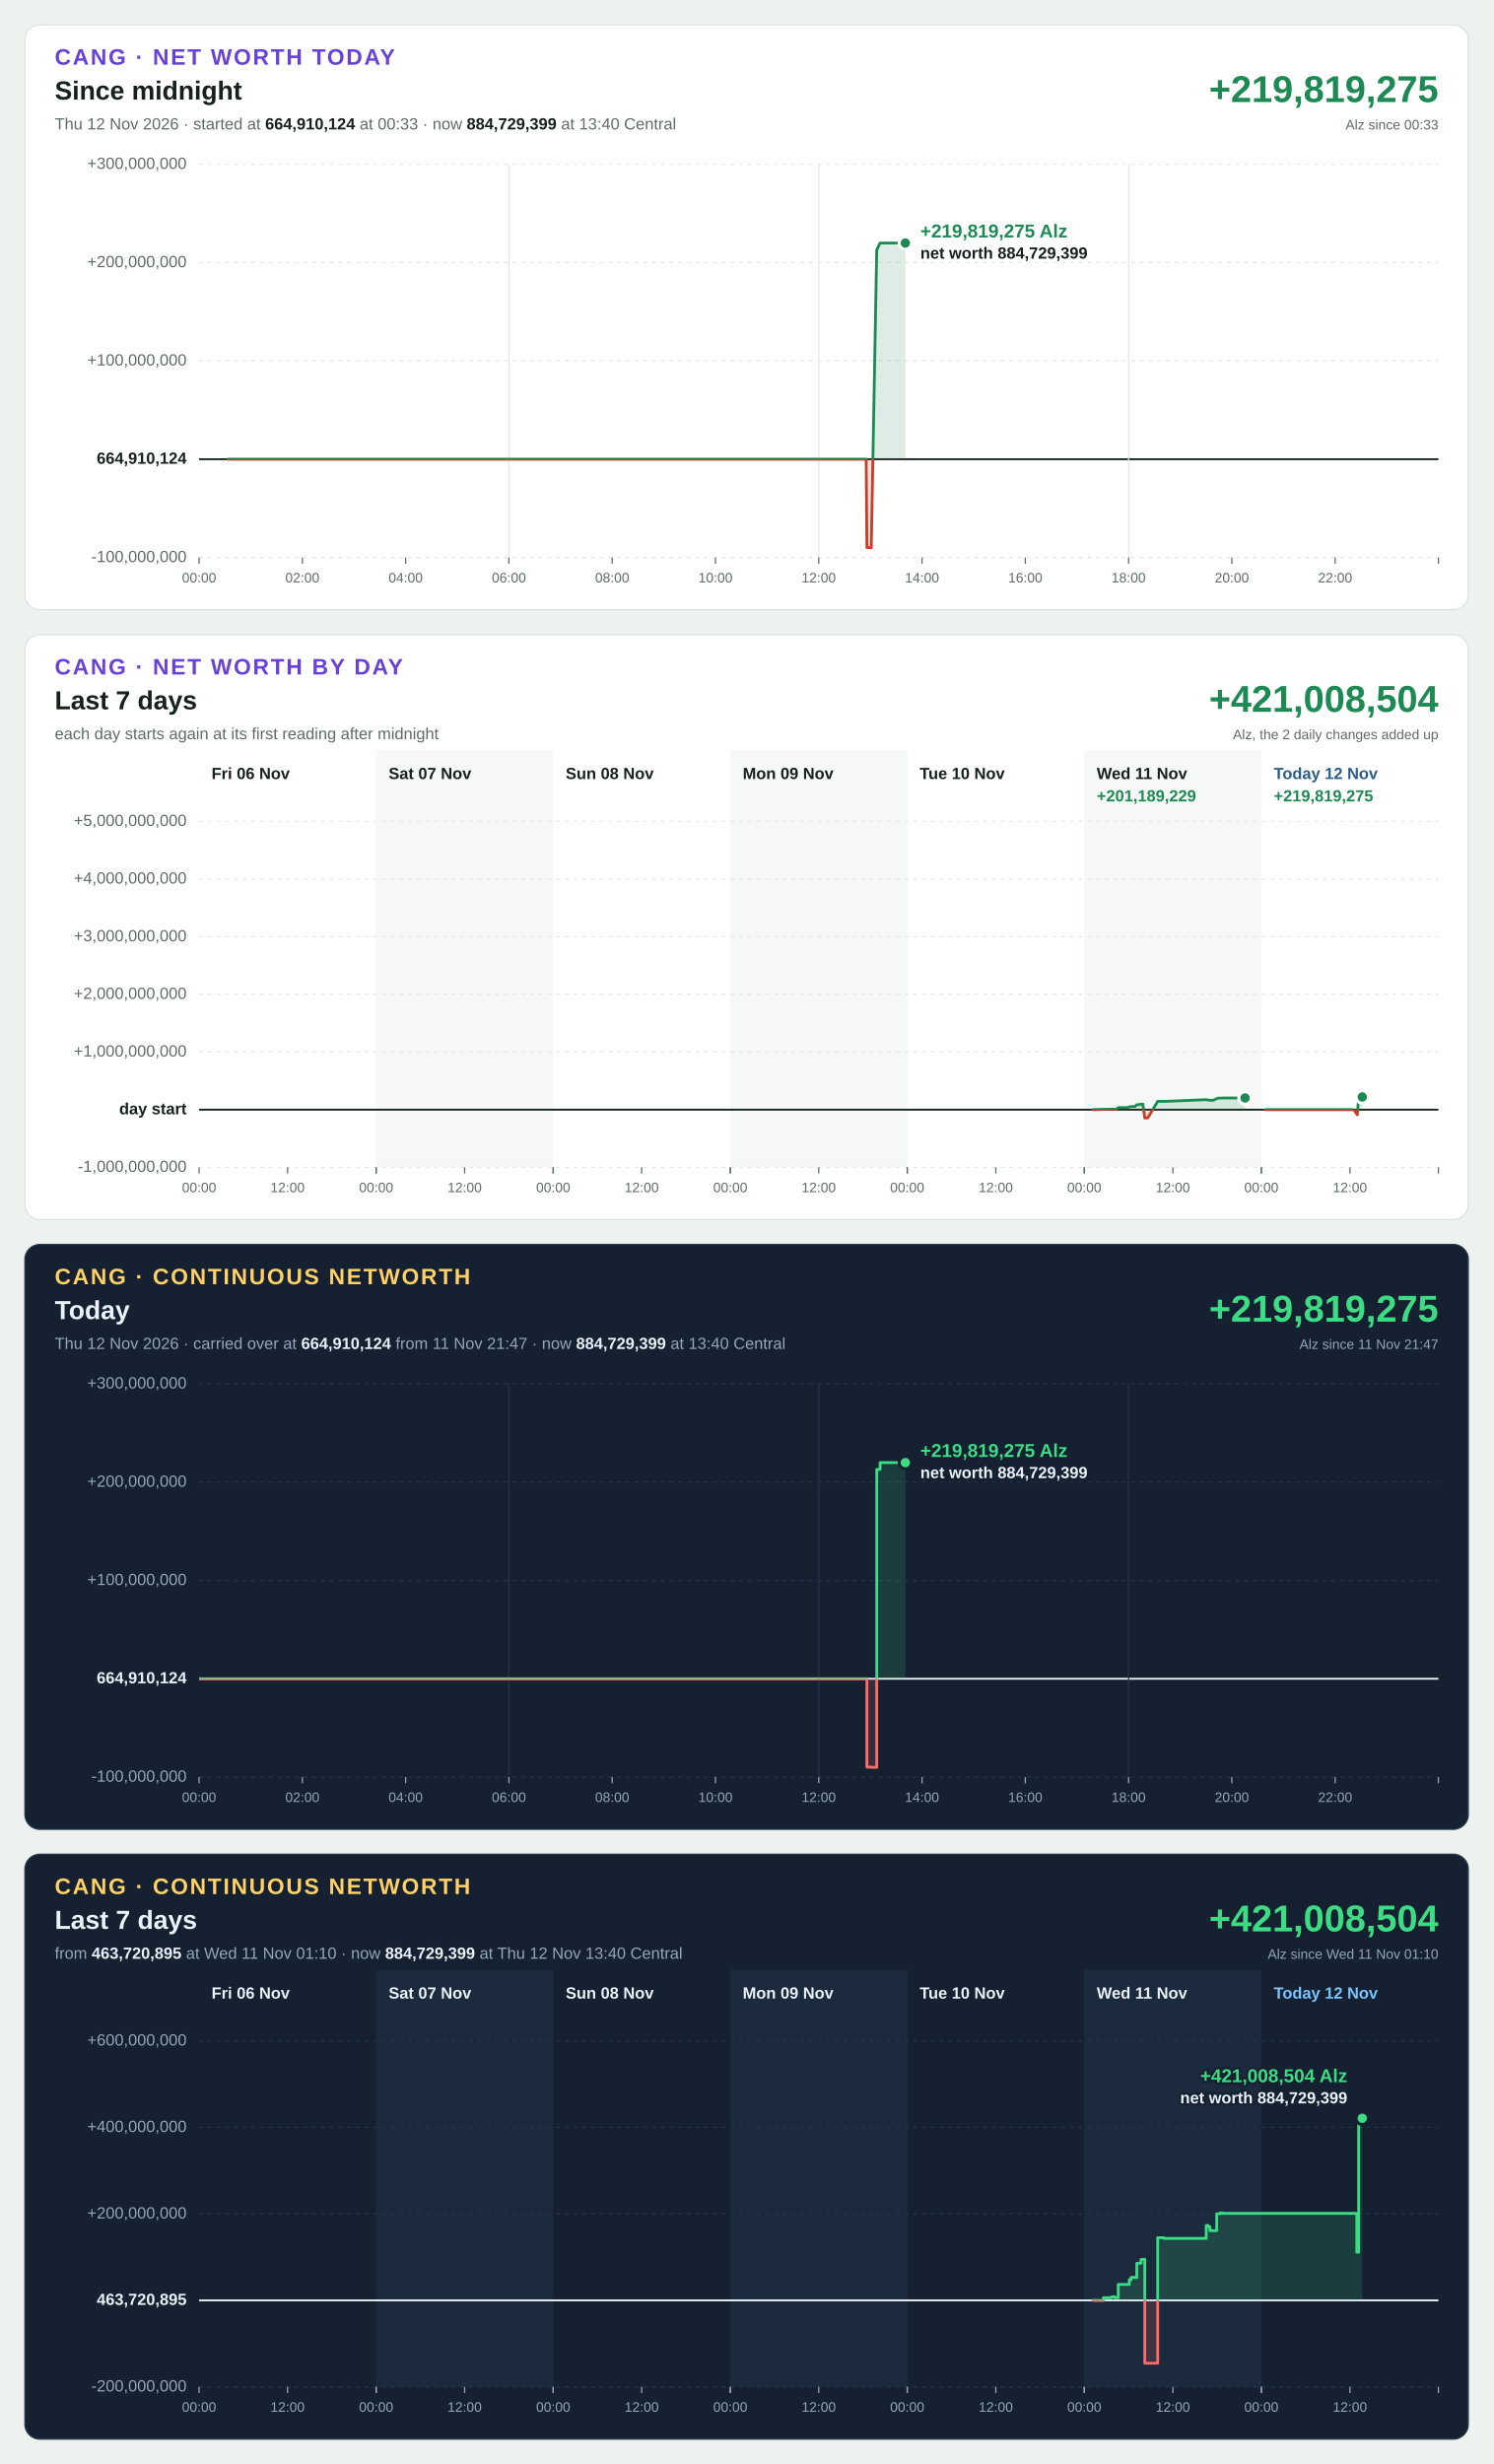
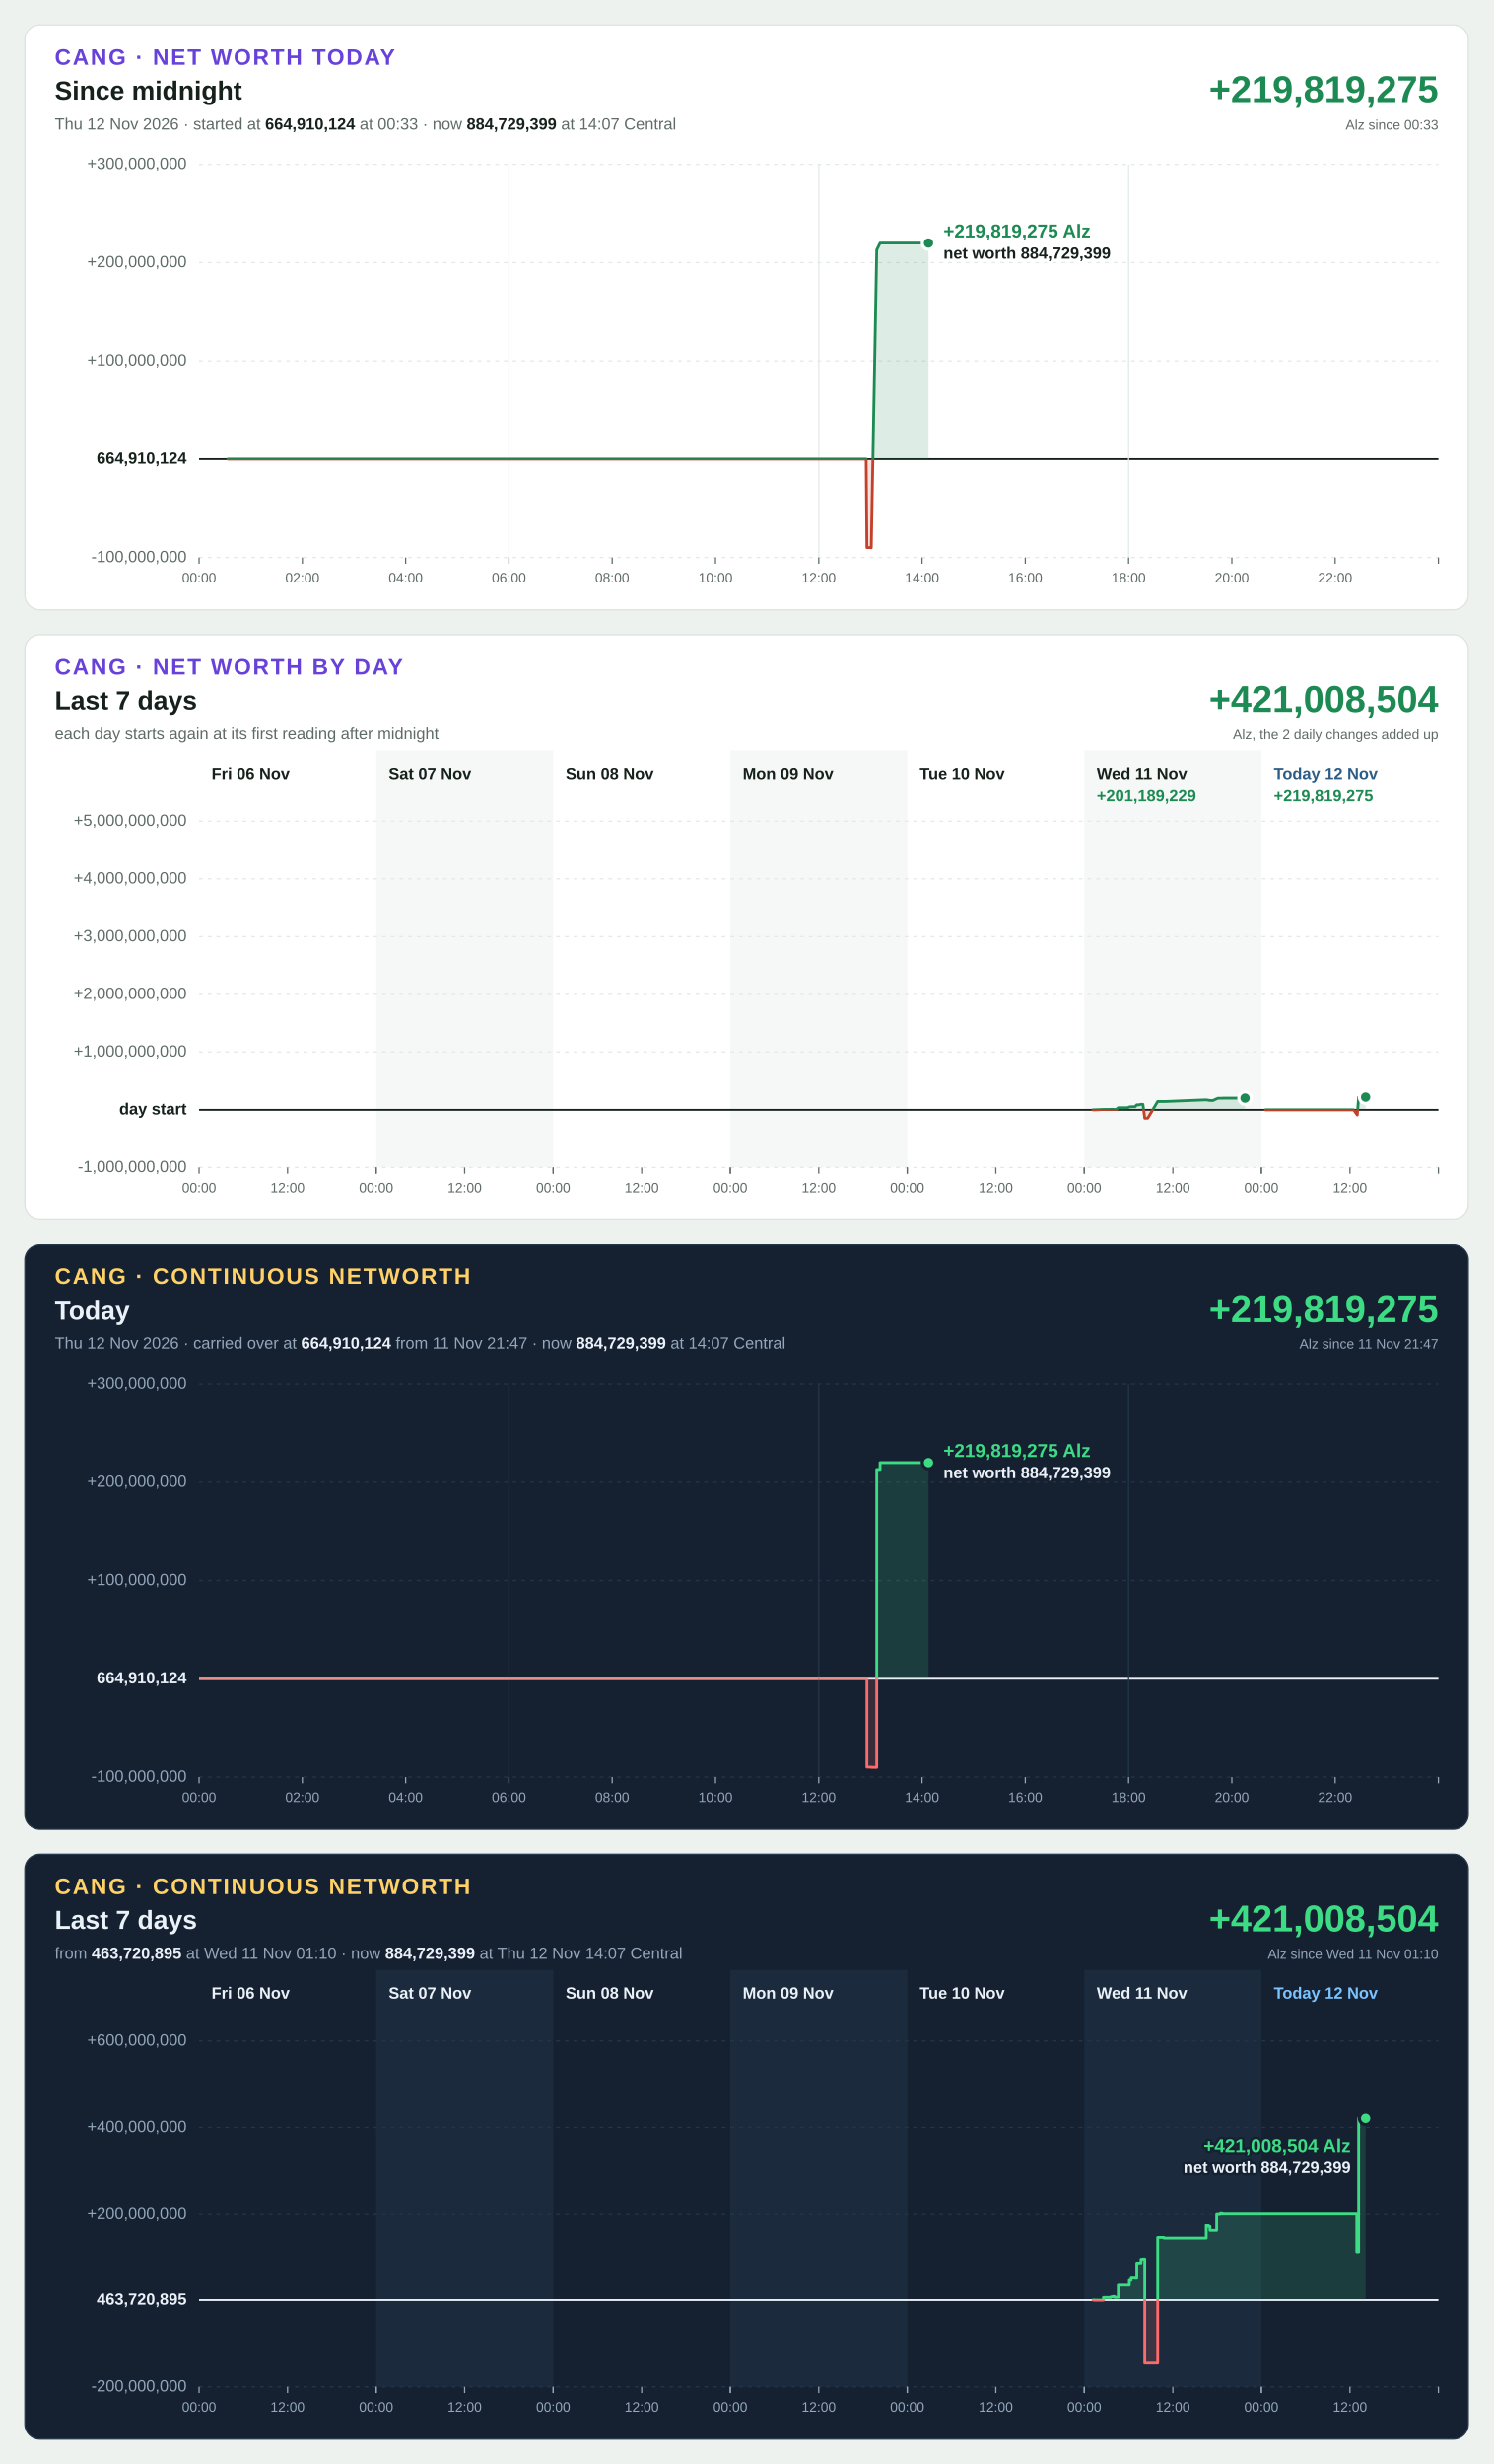
<svg xmlns="http://www.w3.org/2000/svg" width="1200" height="1980" viewBox="0 0 1200 1980" font-family="Segoe UI, Helvetica Neue, Arial, sans-serif" font-size="13" style="font-variant-numeric: tabular-nums">
  <rect width="1200" height="1980" fill="#eef2ef" />
  <g transform="translate(20,20)">
    <rect width="1160" height="470" rx="12" fill="#ffffff" stroke="#dbe3de" />
    <text x="24" y="32" font-size="18" font-weight="700" letter-spacing="1.4" fill="#6741d9">CANG · NET WORTH TODAY</text>
    <text x="24" y="60" font-size="21" font-weight="700" fill="#16211b">Since midnight</text>
-     <text x="24" y="84" fill="#5f6b65">Thu 12 Nov 2026 · started at <tspan font-weight="700" fill="#16211b">664,910,124</tspan> at 00:33 · now <tspan font-weight="700" fill="#16211b">884,729,399</tspan> at 13:40 Central</text>
+     <text x="24" y="84" fill="#5f6b65">Thu 12 Nov 2026 · started at <tspan font-weight="700" fill="#16211b">664,910,124</tspan> at 00:33 · now <tspan font-weight="700" fill="#16211b">884,729,399</tspan> at 14:07 Central</text>
    <text x="1136" y="62" font-size="30" font-weight="700" text-anchor="end" fill="#1d8a53">+219,819,275</text>
    <text x="1136" y="84" font-size="11" text-anchor="end" fill="#5f6b65">Alz since 00:33</text>
    <line x1="140" x2="1136" y1="428.0" y2="428.0" stroke="#e3e9e5" stroke-width="1" stroke-dasharray="3 4" />
    <text x="130" y="428.0" text-anchor="end" dominant-baseline="middle" font-weight="400" fill="#5f6b65">-100,000,000</text>
    <line x1="140" x2="1136" y1="349.0" y2="349.0" stroke="#16211b" stroke-width="1.5" />
    <text x="130" y="349.0" text-anchor="end" dominant-baseline="middle" font-weight="700" fill="#16211b">664,910,124</text>
    <line x1="140" x2="1136" y1="270.0" y2="270.0" stroke="#e3e9e5" stroke-width="1" stroke-dasharray="3 4" />
    <text x="130" y="270.0" text-anchor="end" dominant-baseline="middle" font-weight="400" fill="#5f6b65">+100,000,000</text>
    <line x1="140" x2="1136" y1="191.0" y2="191.0" stroke="#e3e9e5" stroke-width="1" stroke-dasharray="3 4" />
    <text x="130" y="191.0" text-anchor="end" dominant-baseline="middle" font-weight="400" fill="#5f6b65">+200,000,000</text>
    <line x1="140" x2="1136" y1="112.0" y2="112.0" stroke="#e3e9e5" stroke-width="1" stroke-dasharray="3 4" />
    <text x="130" y="112.0" text-anchor="end" dominant-baseline="middle" font-weight="400" fill="#5f6b65">+300,000,000</text>
    <line x1="140.0" x2="140.0" y1="428" y2="433" stroke="#5f6b65" stroke-width="1" />
    <text x="140.0" y="448" font-size="11" text-anchor="middle" fill="#5f6b65">00:00</text>
    <line x1="223.0" x2="223.0" y1="428" y2="433" stroke="#5f6b65" stroke-width="1" />
    <text x="223.0" y="448" font-size="11" text-anchor="middle" fill="#5f6b65">02:00</text>
    <line x1="306.0" x2="306.0" y1="428" y2="433" stroke="#5f6b65" stroke-width="1" />
    <text x="306.0" y="448" font-size="11" text-anchor="middle" fill="#5f6b65">04:00</text>
    <line x1="389.0" x2="389.0" y1="112" y2="428" stroke="#e3e9e5" stroke-width="1" />
    <line x1="389.0" x2="389.0" y1="428" y2="433" stroke="#5f6b65" stroke-width="1" />
    <text x="389.0" y="448" font-size="11" text-anchor="middle" fill="#5f6b65">06:00</text>
    <line x1="472.0" x2="472.0" y1="428" y2="433" stroke="#5f6b65" stroke-width="1" />
    <text x="472.0" y="448" font-size="11" text-anchor="middle" fill="#5f6b65">08:00</text>
    <line x1="555.0" x2="555.0" y1="428" y2="433" stroke="#5f6b65" stroke-width="1" />
    <text x="555.0" y="448" font-size="11" text-anchor="middle" fill="#5f6b65">10:00</text>
    <line x1="638.0" x2="638.0" y1="112" y2="428" stroke="#e3e9e5" stroke-width="1" />
    <line x1="638.0" x2="638.0" y1="428" y2="433" stroke="#5f6b65" stroke-width="1" />
    <text x="638.0" y="448" font-size="11" text-anchor="middle" fill="#5f6b65">12:00</text>
    <line x1="721.0" x2="721.0" y1="428" y2="433" stroke="#5f6b65" stroke-width="1" />
    <text x="721.0" y="448" font-size="11" text-anchor="middle" fill="#5f6b65">14:00</text>
    <line x1="804.0" x2="804.0" y1="428" y2="433" stroke="#5f6b65" stroke-width="1" />
    <text x="804.0" y="448" font-size="11" text-anchor="middle" fill="#5f6b65">16:00</text>
    <line x1="887.0" x2="887.0" y1="112" y2="428" stroke="#e3e9e5" stroke-width="1" />
    <line x1="887.0" x2="887.0" y1="428" y2="433" stroke="#5f6b65" stroke-width="1" />
    <text x="887.0" y="448" font-size="11" text-anchor="middle" fill="#5f6b65">18:00</text>
    <line x1="970.0" x2="970.0" y1="428" y2="433" stroke="#5f6b65" stroke-width="1" />
    <text x="970.0" y="448" font-size="11" text-anchor="middle" fill="#5f6b65">20:00</text>
    <line x1="1053.0" x2="1053.0" y1="428" y2="433" stroke="#5f6b65" stroke-width="1" />
    <text x="1053.0" y="448" font-size="11" text-anchor="middle" fill="#5f6b65">22:00</text>
    <line x1="1136.0" x2="1136.0" y1="428" y2="433" stroke="#5f6b65" stroke-width="1" />
    <defs>
-       <path id="shape-today" d="M163.1 349.0L163.1 349.0L163.7 349.0L187.1 349.0L187.4 349.0L195.3 349.0L508.9 349.0L509.2 349.0L572.1 349.0L572.4 349.0L588.5 349.0L588.8 349.0L613.0 349.0L629.7 349.0L630.0 349.0L658.8 349.0L659.1 349.0L676.1 349.0L676.7 420.0L679.9 420.0L680.2 420.2L684.6 180.8L687.3 175.3L702.6 175.3L705.1 175.3L707.6 175.3L707.6 349.0Z" />
-       <path id="line-today" d="M163.1 349.0L163.7 349.0L187.1 349.0L187.4 349.0L195.3 349.0L508.9 349.0L509.2 349.0L572.1 349.0L572.4 349.0L588.5 349.0L588.8 349.0L613.0 349.0L629.7 349.0L630.0 349.0L658.8 349.0L659.1 349.0L676.1 349.0L676.7 420.0L679.9 420.0L680.2 420.2L684.6 180.8L687.3 175.3L702.6 175.3L705.1 175.3L707.6 175.3" />
+       <path id="shape-today" d="M163.1 349.0L163.1 349.0L163.7 349.0L187.1 349.0L187.4 349.0L195.3 349.0L508.9 349.0L509.2 349.0L572.1 349.0L572.4 349.0L588.5 349.0L588.8 349.0L613.0 349.0L629.7 349.0L630.0 349.0L658.8 349.0L659.1 349.0L676.1 349.0L676.7 420.0L679.9 420.0L680.2 420.2L684.6 180.8L687.3 175.3L702.6 175.3L705.1 175.3L707.6 175.3L726.2 175.3L726.2 349.0Z" />
+       <path id="line-today" d="M163.1 349.0L163.7 349.0L187.1 349.0L187.4 349.0L195.3 349.0L508.9 349.0L509.2 349.0L572.1 349.0L572.4 349.0L588.5 349.0L588.8 349.0L613.0 349.0L629.7 349.0L630.0 349.0L658.8 349.0L659.1 349.0L676.1 349.0L676.7 420.0L679.9 420.0L680.2 420.2L684.6 180.8L687.3 175.3L702.6 175.3L705.1 175.3L707.6 175.3L726.2 175.3" />
      <clipPath id="up-today">
        <rect x="140" y="112" width="996" height="237.0" />
      </clipPath>
      <clipPath id="down-today">
        <rect x="140" y="349.0" width="996" height="79.0" />
      </clipPath>
    </defs>
    <use href="#shape-today" fill="#1d8a53" fill-opacity="0.15" clip-path="url(#up-today)" />
    <use href="#line-today" fill="none" stroke="#1d8a53" stroke-width="2.25" stroke-linejoin="round" stroke-linecap="round" clip-path="url(#up-today)" />
    <use href="#shape-today" fill="#c4402b" fill-opacity="0.15" clip-path="url(#down-today)" />
    <use href="#line-today" fill="none" stroke="#c4402b" stroke-width="2.25" stroke-linejoin="round" stroke-linecap="round" clip-path="url(#down-today)" />
-     <circle cx="707.6" cy="175.3" r="5" fill="#1d8a53" stroke="#ffffff" stroke-width="2.5" />
-     <text x="719.6" y="170.8" text-anchor="start" font-size="15" font-weight="700" fill="#1d8a53" stroke="#ffffff" stroke-width="4" stroke-linejoin="round" paint-order="stroke">+219,819,275 Alz</text>
-     <text x="719.6" y="187.8" text-anchor="start" font-size="13" font-weight="600" fill="#16211b" stroke="#ffffff" stroke-width="4" stroke-linejoin="round" paint-order="stroke">net worth 884,729,399</text>
+     <circle cx="726.2" cy="175.3" r="5" fill="#1d8a53" stroke="#ffffff" stroke-width="2.5" />
+     <text x="738.2" y="170.8" text-anchor="start" font-size="15" font-weight="700" fill="#1d8a53" stroke="#ffffff" stroke-width="4" stroke-linejoin="round" paint-order="stroke">+219,819,275 Alz</text>
+     <text x="738.2" y="187.8" text-anchor="start" font-size="13" font-weight="600" fill="#16211b" stroke="#ffffff" stroke-width="4" stroke-linejoin="round" paint-order="stroke">net worth 884,729,399</text>
  </g>
  <g transform="translate(20,510)">
    <rect width="1160" height="470" rx="12" fill="#ffffff" stroke="#dbe3de" />
    <text x="24" y="32" font-size="18" font-weight="700" letter-spacing="1.4" fill="#6741d9">CANG · NET WORTH BY DAY</text>
    <text x="24" y="60" font-size="21" font-weight="700" fill="#16211b">Last 7 days</text>
    <text x="24" y="84" fill="#5f6b65">each day starts again at its first reading after midnight</text>
    <text x="1136" y="62" font-size="30" font-weight="700" text-anchor="end" fill="#1d8a53">+421,008,504</text>
    <text x="1136" y="84" font-size="11" text-anchor="end" fill="#5f6b65">Alz, the 2 daily changes added up</text>
    <rect x="282.3" y="93" width="142.3" height="335" fill="#f5f8f6" />
    <rect x="566.9" y="93" width="142.3" height="335" fill="#f5f8f6" />
    <rect x="851.4" y="93" width="142.3" height="335" fill="#f5f8f6" />
    <line x1="140" x2="1136" y1="428.0" y2="428.0" stroke="#e3e9e5" stroke-width="1" stroke-dasharray="3 4" />
    <text x="130" y="428.0" text-anchor="end" dominant-baseline="middle" font-weight="400" fill="#5f6b65">-1,000,000,000</text>
    <line x1="140" x2="1136" y1="381.7" y2="381.7" stroke="#16211b" stroke-width="1.5" />
    <text x="130" y="381.7" text-anchor="end" dominant-baseline="middle" font-weight="700" fill="#16211b">day start</text>
    <line x1="140" x2="1136" y1="335.3" y2="335.3" stroke="#e3e9e5" stroke-width="1" stroke-dasharray="3 4" />
    <text x="130" y="335.3" text-anchor="end" dominant-baseline="middle" font-weight="400" fill="#5f6b65">+1,000,000,000</text>
    <line x1="140" x2="1136" y1="289.0" y2="289.0" stroke="#e3e9e5" stroke-width="1" stroke-dasharray="3 4" />
    <text x="130" y="289.0" text-anchor="end" dominant-baseline="middle" font-weight="400" fill="#5f6b65">+2,000,000,000</text>
    <line x1="140" x2="1136" y1="242.7" y2="242.7" stroke="#e3e9e5" stroke-width="1" stroke-dasharray="3 4" />
    <text x="130" y="242.7" text-anchor="end" dominant-baseline="middle" font-weight="400" fill="#5f6b65">+3,000,000,000</text>
    <line x1="140" x2="1136" y1="196.3" y2="196.3" stroke="#e3e9e5" stroke-width="1" stroke-dasharray="3 4" />
    <text x="130" y="196.3" text-anchor="end" dominant-baseline="middle" font-weight="400" fill="#5f6b65">+4,000,000,000</text>
    <line x1="140" x2="1136" y1="150.0" y2="150.0" stroke="#e3e9e5" stroke-width="1" stroke-dasharray="3 4" />
    <text x="130" y="150.0" text-anchor="end" dominant-baseline="middle" font-weight="400" fill="#5f6b65">+5,000,000,000</text>
    <text x="150.0" y="116" font-weight="700" fill="#16211b">Fri 06 Nov</text>
    <line x1="140.0" x2="140.0" y1="428" y2="433" stroke="#5f6b65" stroke-width="1" />
    <text x="140.0" y="448" font-size="11" text-anchor="middle" fill="#5f6b65">00:00</text>
    <line x1="211.1" x2="211.1" y1="428" y2="433" stroke="#5f6b65" stroke-width="1" />
    <text x="211.1" y="448" font-size="11" text-anchor="middle" fill="#5f6b65">12:00</text>
    <line x1="282.3" x2="282.3" y1="428" y2="433" stroke="#5f6b65" stroke-width="1" />
    <text x="292.3" y="116" font-weight="700" fill="#16211b">Sat 07 Nov</text>
    <line x1="282.3" x2="282.3" y1="428" y2="433" stroke="#5f6b65" stroke-width="1" />
    <text x="282.3" y="448" font-size="11" text-anchor="middle" fill="#5f6b65">00:00</text>
    <line x1="353.4" x2="353.4" y1="428" y2="433" stroke="#5f6b65" stroke-width="1" />
    <text x="353.4" y="448" font-size="11" text-anchor="middle" fill="#5f6b65">12:00</text>
    <line x1="424.6" x2="424.6" y1="428" y2="433" stroke="#5f6b65" stroke-width="1" />
    <text x="434.6" y="116" font-weight="700" fill="#16211b">Sun 08 Nov</text>
    <line x1="424.6" x2="424.6" y1="428" y2="433" stroke="#5f6b65" stroke-width="1" />
    <text x="424.6" y="448" font-size="11" text-anchor="middle" fill="#5f6b65">00:00</text>
    <line x1="495.7" x2="495.7" y1="428" y2="433" stroke="#5f6b65" stroke-width="1" />
    <text x="495.7" y="448" font-size="11" text-anchor="middle" fill="#5f6b65">12:00</text>
    <line x1="566.9" x2="566.9" y1="428" y2="433" stroke="#5f6b65" stroke-width="1" />
    <text x="576.9" y="116" font-weight="700" fill="#16211b">Mon 09 Nov</text>
    <line x1="566.9" x2="566.9" y1="428" y2="433" stroke="#5f6b65" stroke-width="1" />
    <text x="566.9" y="448" font-size="11" text-anchor="middle" fill="#5f6b65">00:00</text>
    <line x1="638.0" x2="638.0" y1="428" y2="433" stroke="#5f6b65" stroke-width="1" />
    <text x="638.0" y="448" font-size="11" text-anchor="middle" fill="#5f6b65">12:00</text>
    <line x1="709.1" x2="709.1" y1="428" y2="433" stroke="#5f6b65" stroke-width="1" />
    <text x="719.1" y="116" font-weight="700" fill="#16211b">Tue 10 Nov</text>
    <line x1="709.1" x2="709.1" y1="428" y2="433" stroke="#5f6b65" stroke-width="1" />
    <text x="709.1" y="448" font-size="11" text-anchor="middle" fill="#5f6b65">00:00</text>
    <line x1="780.3" x2="780.3" y1="428" y2="433" stroke="#5f6b65" stroke-width="1" />
    <text x="780.3" y="448" font-size="11" text-anchor="middle" fill="#5f6b65">12:00</text>
    <line x1="851.4" x2="851.4" y1="428" y2="433" stroke="#5f6b65" stroke-width="1" />
    <text x="861.4" y="116" font-weight="700" fill="#16211b">Wed 11 Nov</text>
    <line x1="851.4" x2="851.4" y1="428" y2="433" stroke="#5f6b65" stroke-width="1" />
    <text x="851.4" y="448" font-size="11" text-anchor="middle" fill="#5f6b65">00:00</text>
    <line x1="922.6" x2="922.6" y1="428" y2="433" stroke="#5f6b65" stroke-width="1" />
    <text x="922.6" y="448" font-size="11" text-anchor="middle" fill="#5f6b65">12:00</text>
    <line x1="993.7" x2="993.7" y1="428" y2="433" stroke="#5f6b65" stroke-width="1" />
    <text x="861.4" y="134" font-weight="700" fill="#1d8a53">+201,189,229</text>
    <defs>
      <path id="shape-day5" d="M858.4 381.7L858.4 381.7L859.9 381.7L866.8 381.4L868.3 381.4L869.8 381.4L871.3 381.4L872.8 381.3L874.2 381.3L875.7 381.4L877.2 381.4L878.7 380.0L880.2 380.0L881.7 380.0L883.2 380.0L884.7 380.0L886.2 380.0L887.6 379.4L889.1 379.2L890.6 379.2L892.1 379.2L893.6 377.7L895.1 377.7L897.0 377.3L898.5 377.3L900.0 388.4L902.4 388.4L910.4 375.0L911.9 375.0L913.4 375.0L915.4 375.0L916.9 375.0L948.8 373.7L950.3 373.8L951.8 374.1L953.3 374.2L954.8 374.2L958.8 372.4L959.8 372.4L961.2 372.4L962.2 372.4L963.2 372.3L964.7 372.3L965.7 372.3L966.7 372.3L972.8 372.3L980.6 372.3L980.6 381.7Z" />
      <path id="line-day5" d="M858.4 381.7L859.9 381.7L866.8 381.4L868.3 381.4L869.8 381.4L871.3 381.4L872.8 381.3L874.2 381.3L875.7 381.4L877.2 381.4L878.7 380.0L880.2 380.0L881.7 380.0L883.2 380.0L884.7 380.0L886.2 380.0L887.6 379.4L889.1 379.2L890.6 379.2L892.1 379.2L893.6 377.7L895.1 377.7L897.0 377.3L898.5 377.3L900.0 388.4L902.4 388.4L910.4 375.0L911.9 375.0L913.4 375.0L915.4 375.0L916.9 375.0L948.8 373.7L950.3 373.8L951.8 374.1L953.3 374.2L954.8 374.2L958.8 372.4L959.8 372.4L961.2 372.4L962.2 372.4L963.2 372.3L964.7 372.3L965.7 372.3L966.7 372.3L972.8 372.3L980.6 372.3" />
      <clipPath id="up-day5">
        <rect x="140" y="150" width="996" height="231.7" />
      </clipPath>
      <clipPath id="down-day5">
        <rect x="140" y="381.7" width="996" height="46.3" />
      </clipPath>
    </defs>
    <use href="#shape-day5" fill="#1d8a53" fill-opacity="0.15" clip-path="url(#up-day5)" />
    <use href="#line-day5" fill="none" stroke="#1d8a53" stroke-width="2.25" stroke-linejoin="round" stroke-linecap="round" clip-path="url(#up-day5)" />
    <use href="#shape-day5" fill="#c4402b" fill-opacity="0.15" clip-path="url(#down-day5)" />
    <use href="#line-day5" fill="none" stroke="#c4402b" stroke-width="2.25" stroke-linejoin="round" stroke-linecap="round" clip-path="url(#down-day5)" />
    <circle cx="980.6" cy="372.3" r="5" fill="#1d8a53" stroke="#ffffff" stroke-width="2.5" />
    <text x="1003.7" y="116" font-weight="700" fill="#2b5d87">Today 12 Nov</text>
    <line x1="993.7" x2="993.7" y1="428" y2="433" stroke="#5f6b65" stroke-width="1" />
    <text x="993.7" y="448" font-size="11" text-anchor="middle" fill="#5f6b65">00:00</text>
    <line x1="1064.9" x2="1064.9" y1="428" y2="433" stroke="#5f6b65" stroke-width="1" />
    <text x="1064.9" y="448" font-size="11" text-anchor="middle" fill="#5f6b65">12:00</text>
    <line x1="1136.0" x2="1136.0" y1="428" y2="433" stroke="#5f6b65" stroke-width="1" />
    <text x="1003.7" y="134" font-weight="700" fill="#1d8a53">+219,819,275</text>
    <defs>
-       <path id="shape-day6" d="M997.0 381.7L997.0 381.7L1000.5 381.7L1046.5 381.7L1057.8 381.7L1063.7 381.7L1067.9 381.7L1070.8 385.8L1071.9 371.5L1074.8 371.5L1074.8 381.7Z" />
-       <path id="line-day6" d="M997.0 381.7L1000.5 381.7L1046.5 381.7L1057.8 381.7L1063.7 381.7L1067.9 381.7L1070.8 385.8L1071.9 371.5L1074.8 371.5" />
+       <path id="shape-day6" d="M997.0 381.7L997.0 381.7L1000.5 381.7L1046.5 381.7L1057.8 381.7L1063.7 381.7L1067.9 381.7L1070.8 385.8L1071.9 371.5L1074.8 371.5L1077.5 371.5L1077.5 381.7Z" />
+       <path id="line-day6" d="M997.0 381.7L1000.5 381.7L1046.5 381.7L1057.8 381.7L1063.7 381.7L1067.9 381.7L1070.8 385.8L1071.9 371.5L1074.8 371.5L1077.5 371.5" />
      <clipPath id="up-day6">
        <rect x="140" y="150" width="996" height="231.7" />
      </clipPath>
      <clipPath id="down-day6">
        <rect x="140" y="381.7" width="996" height="46.3" />
      </clipPath>
    </defs>
    <use href="#shape-day6" fill="#1d8a53" fill-opacity="0.15" clip-path="url(#up-day6)" />
    <use href="#line-day6" fill="none" stroke="#1d8a53" stroke-width="2.25" stroke-linejoin="round" stroke-linecap="round" clip-path="url(#up-day6)" />
    <use href="#shape-day6" fill="#c4402b" fill-opacity="0.15" clip-path="url(#down-day6)" />
    <use href="#line-day6" fill="none" stroke="#c4402b" stroke-width="2.25" stroke-linejoin="round" stroke-linecap="round" clip-path="url(#down-day6)" />
-     <circle cx="1074.8" cy="371.5" r="5" fill="#1d8a53" stroke="#ffffff" stroke-width="2.5" />
+     <circle cx="1077.5" cy="371.5" r="5" fill="#1d8a53" stroke="#ffffff" stroke-width="2.5" />
  </g>
  <g transform="translate(20,1000)">
    <rect width="1160" height="470" rx="12" fill="#152131" stroke="#24364a" />
    <text x="24" y="32" font-size="18" font-weight="700" letter-spacing="1.4" fill="#ffd166">CANG · CONTINUOUS NETWORTH</text>
    <text x="24" y="60" font-size="21" font-weight="700" fill="#eaf1f8">Today</text>
-     <text x="24" y="84" fill="#93a6ba">Thu 12 Nov 2026 · carried over at <tspan font-weight="700" fill="#eaf1f8">664,910,124</tspan> from 11 Nov 21:47 · now <tspan font-weight="700" fill="#eaf1f8">884,729,399</tspan> at 13:40 Central</text>
+     <text x="24" y="84" fill="#93a6ba">Thu 12 Nov 2026 · carried over at <tspan font-weight="700" fill="#eaf1f8">664,910,124</tspan> from 11 Nov 21:47 · now <tspan font-weight="700" fill="#eaf1f8">884,729,399</tspan> at 14:07 Central</text>
    <text x="1136" y="62" font-size="30" font-weight="700" text-anchor="end" fill="#3ddc84">+219,819,275</text>
    <text x="1136" y="84" font-size="11" text-anchor="end" fill="#93a6ba">Alz since 11 Nov 21:47</text>
    <line x1="140" x2="1136" y1="428.0" y2="428.0" stroke="#243548" stroke-width="1" stroke-dasharray="3 4" />
    <text x="130" y="428.0" text-anchor="end" dominant-baseline="middle" font-weight="400" fill="#93a6ba">-100,000,000</text>
    <line x1="140" x2="1136" y1="349.0" y2="349.0" stroke="#eaf1f8" stroke-width="1.5" />
    <text x="130" y="349.0" text-anchor="end" dominant-baseline="middle" font-weight="700" fill="#eaf1f8">664,910,124</text>
    <line x1="140" x2="1136" y1="270.0" y2="270.0" stroke="#243548" stroke-width="1" stroke-dasharray="3 4" />
    <text x="130" y="270.0" text-anchor="end" dominant-baseline="middle" font-weight="400" fill="#93a6ba">+100,000,000</text>
    <line x1="140" x2="1136" y1="191.0" y2="191.0" stroke="#243548" stroke-width="1" stroke-dasharray="3 4" />
    <text x="130" y="191.0" text-anchor="end" dominant-baseline="middle" font-weight="400" fill="#93a6ba">+200,000,000</text>
    <line x1="140" x2="1136" y1="112.0" y2="112.0" stroke="#243548" stroke-width="1" stroke-dasharray="3 4" />
    <text x="130" y="112.0" text-anchor="end" dominant-baseline="middle" font-weight="400" fill="#93a6ba">+300,000,000</text>
    <line x1="140.0" x2="140.0" y1="428" y2="433" stroke="#93a6ba" stroke-width="1" />
    <text x="140.0" y="448" font-size="11" text-anchor="middle" fill="#93a6ba">00:00</text>
    <line x1="223.0" x2="223.0" y1="428" y2="433" stroke="#93a6ba" stroke-width="1" />
    <text x="223.0" y="448" font-size="11" text-anchor="middle" fill="#93a6ba">02:00</text>
    <line x1="306.0" x2="306.0" y1="428" y2="433" stroke="#93a6ba" stroke-width="1" />
    <text x="306.0" y="448" font-size="11" text-anchor="middle" fill="#93a6ba">04:00</text>
    <line x1="389.0" x2="389.0" y1="112" y2="428" stroke="#243548" stroke-width="1" />
    <line x1="389.0" x2="389.0" y1="428" y2="433" stroke="#93a6ba" stroke-width="1" />
    <text x="389.0" y="448" font-size="11" text-anchor="middle" fill="#93a6ba">06:00</text>
    <line x1="472.0" x2="472.0" y1="428" y2="433" stroke="#93a6ba" stroke-width="1" />
    <text x="472.0" y="448" font-size="11" text-anchor="middle" fill="#93a6ba">08:00</text>
    <line x1="555.0" x2="555.0" y1="428" y2="433" stroke="#93a6ba" stroke-width="1" />
    <text x="555.0" y="448" font-size="11" text-anchor="middle" fill="#93a6ba">10:00</text>
    <line x1="638.0" x2="638.0" y1="112" y2="428" stroke="#243548" stroke-width="1" />
    <line x1="638.0" x2="638.0" y1="428" y2="433" stroke="#93a6ba" stroke-width="1" />
    <text x="638.0" y="448" font-size="11" text-anchor="middle" fill="#93a6ba">12:00</text>
    <line x1="721.0" x2="721.0" y1="428" y2="433" stroke="#93a6ba" stroke-width="1" />
    <text x="721.0" y="448" font-size="11" text-anchor="middle" fill="#93a6ba">14:00</text>
    <line x1="804.0" x2="804.0" y1="428" y2="433" stroke="#93a6ba" stroke-width="1" />
    <text x="804.0" y="448" font-size="11" text-anchor="middle" fill="#93a6ba">16:00</text>
    <line x1="887.0" x2="887.0" y1="112" y2="428" stroke="#243548" stroke-width="1" />
    <line x1="887.0" x2="887.0" y1="428" y2="433" stroke="#93a6ba" stroke-width="1" />
    <text x="887.0" y="448" font-size="11" text-anchor="middle" fill="#93a6ba">18:00</text>
    <line x1="970.0" x2="970.0" y1="428" y2="433" stroke="#93a6ba" stroke-width="1" />
    <text x="970.0" y="448" font-size="11" text-anchor="middle" fill="#93a6ba">20:00</text>
    <line x1="1053.0" x2="1053.0" y1="428" y2="433" stroke="#93a6ba" stroke-width="1" />
    <text x="1053.0" y="448" font-size="11" text-anchor="middle" fill="#93a6ba">22:00</text>
    <line x1="1136.0" x2="1136.0" y1="428" y2="433" stroke="#93a6ba" stroke-width="1" />
    <defs>
-       <path id="shape-flow-today" d="M140.0 349.0L140.0 349.0L676.7 349.0L676.7 420.0L680.2 420.0L680.2 420.2L684.6 420.2L684.6 180.8L687.3 180.8L687.3 175.3L702.6 175.3L702.6 175.3L705.1 175.3L705.1 175.3L707.6 175.3L707.6 175.3L707.6 349.0Z" />
-       <path id="line-flow-today" d="M140.0 349.0L676.7 349.0L676.7 420.0L680.2 420.0L680.2 420.2L684.6 420.2L684.6 180.8L687.3 180.8L687.3 175.3L702.6 175.3L702.6 175.3L705.1 175.3L705.1 175.3L707.6 175.3L707.6 175.3" />
+       <path id="shape-flow-today" d="M140.0 349.0L140.0 349.0L676.7 349.0L676.7 420.0L680.2 420.0L680.2 420.2L684.6 420.2L684.6 180.8L687.3 180.8L687.3 175.3L702.6 175.3L702.6 175.3L705.1 175.3L705.1 175.3L707.6 175.3L707.6 175.3L726.2 175.3L726.2 175.3L726.2 349.0Z" />
+       <path id="line-flow-today" d="M140.0 349.0L676.7 349.0L676.7 420.0L680.2 420.0L680.2 420.2L684.6 420.2L684.6 180.8L687.3 180.8L687.3 175.3L702.6 175.3L702.6 175.3L705.1 175.3L705.1 175.3L707.6 175.3L707.6 175.3L726.2 175.3L726.2 175.3" />
      <clipPath id="up-flow-today">
        <rect x="140" y="112" width="996" height="237.0" />
      </clipPath>
      <clipPath id="down-flow-today">
        <rect x="140" y="349.0" width="996" height="79.0" />
      </clipPath>
    </defs>
    <use href="#shape-flow-today" fill="#3ddc84" fill-opacity="0.15" clip-path="url(#up-flow-today)" />
    <use href="#line-flow-today" fill="none" stroke="#3ddc84" stroke-width="2.25" stroke-linejoin="round" stroke-linecap="round" clip-path="url(#up-flow-today)" />
    <use href="#shape-flow-today" fill="#ff6b6b" fill-opacity="0.15" clip-path="url(#down-flow-today)" />
    <use href="#line-flow-today" fill="none" stroke="#ff6b6b" stroke-width="2.25" stroke-linejoin="round" stroke-linecap="round" clip-path="url(#down-flow-today)" />
-     <circle cx="707.6" cy="175.3" r="5" fill="#3ddc84" stroke="#152131" stroke-width="2.5" />
-     <text x="719.6" y="170.8" text-anchor="start" font-size="15" font-weight="700" fill="#3ddc84" stroke="#152131" stroke-width="4" stroke-linejoin="round" paint-order="stroke">+219,819,275 Alz</text>
-     <text x="719.6" y="187.8" text-anchor="start" font-size="13" font-weight="600" fill="#eaf1f8" stroke="#152131" stroke-width="4" stroke-linejoin="round" paint-order="stroke">net worth 884,729,399</text>
+     <circle cx="726.2" cy="175.3" r="5" fill="#3ddc84" stroke="#152131" stroke-width="2.5" />
+     <text x="738.2" y="170.8" text-anchor="start" font-size="15" font-weight="700" fill="#3ddc84" stroke="#152131" stroke-width="4" stroke-linejoin="round" paint-order="stroke">+219,819,275 Alz</text>
+     <text x="738.2" y="187.8" text-anchor="start" font-size="13" font-weight="600" fill="#eaf1f8" stroke="#152131" stroke-width="4" stroke-linejoin="round" paint-order="stroke">net worth 884,729,399</text>
  </g>
  <g transform="translate(20,1490)">
    <rect width="1160" height="470" rx="12" fill="#152131" stroke="#24364a" />
    <text x="24" y="32" font-size="18" font-weight="700" letter-spacing="1.4" fill="#ffd166">CANG · CONTINUOUS NETWORTH</text>
    <text x="24" y="60" font-size="21" font-weight="700" fill="#eaf1f8">Last 7 days</text>
-     <text x="24" y="84" fill="#93a6ba">from <tspan font-weight="700" fill="#eaf1f8">463,720,895</tspan> at Wed 11 Nov 01:10 · now <tspan font-weight="700" fill="#eaf1f8">884,729,399</tspan> at Thu 12 Nov 13:40 Central</text>
+     <text x="24" y="84" fill="#93a6ba">from <tspan font-weight="700" fill="#eaf1f8">463,720,895</tspan> at Wed 11 Nov 01:10 · now <tspan font-weight="700" fill="#eaf1f8">884,729,399</tspan> at Thu 12 Nov 14:07 Central</text>
    <text x="1136" y="62" font-size="30" font-weight="700" text-anchor="end" fill="#3ddc84">+421,008,504</text>
    <text x="1136" y="84" font-size="11" text-anchor="end" fill="#93a6ba">Alz since Wed 11 Nov 01:10</text>
    <rect x="282.3" y="93" width="142.3" height="335" fill="#1b2b3d" />
    <rect x="566.9" y="93" width="142.3" height="335" fill="#1b2b3d" />
    <rect x="851.4" y="93" width="142.3" height="335" fill="#1b2b3d" />
    <line x1="140" x2="1136" y1="428.0" y2="428.0" stroke="#243548" stroke-width="1" stroke-dasharray="3 4" />
    <text x="130" y="428.0" text-anchor="end" dominant-baseline="middle" font-weight="400" fill="#93a6ba">-200,000,000</text>
    <line x1="140" x2="1136" y1="358.5" y2="358.5" stroke="#eaf1f8" stroke-width="1.5" />
    <text x="130" y="358.5" text-anchor="end" dominant-baseline="middle" font-weight="700" fill="#eaf1f8">463,720,895</text>
    <line x1="140" x2="1136" y1="289.0" y2="289.0" stroke="#243548" stroke-width="1" stroke-dasharray="3 4" />
    <text x="130" y="289.0" text-anchor="end" dominant-baseline="middle" font-weight="400" fill="#93a6ba">+200,000,000</text>
    <line x1="140" x2="1136" y1="219.5" y2="219.5" stroke="#243548" stroke-width="1" stroke-dasharray="3 4" />
    <text x="130" y="219.5" text-anchor="end" dominant-baseline="middle" font-weight="400" fill="#93a6ba">+400,000,000</text>
    <line x1="140" x2="1136" y1="150.0" y2="150.0" stroke="#243548" stroke-width="1" stroke-dasharray="3 4" />
    <text x="130" y="150.0" text-anchor="end" dominant-baseline="middle" font-weight="400" fill="#93a6ba">+600,000,000</text>
    <text x="150.0" y="116" font-weight="700" fill="#eaf1f8">Fri 06 Nov</text>
    <line x1="140.0" x2="140.0" y1="428" y2="433" stroke="#93a6ba" stroke-width="1" />
    <text x="140.0" y="448" font-size="11" text-anchor="middle" fill="#93a6ba">00:00</text>
    <line x1="211.1" x2="211.1" y1="428" y2="433" stroke="#93a6ba" stroke-width="1" />
    <text x="211.1" y="448" font-size="11" text-anchor="middle" fill="#93a6ba">12:00</text>
    <line x1="282.3" x2="282.3" y1="428" y2="433" stroke="#93a6ba" stroke-width="1" />
    <text x="292.3" y="116" font-weight="700" fill="#eaf1f8">Sat 07 Nov</text>
    <line x1="282.3" x2="282.3" y1="428" y2="433" stroke="#93a6ba" stroke-width="1" />
    <text x="282.3" y="448" font-size="11" text-anchor="middle" fill="#93a6ba">00:00</text>
    <line x1="353.4" x2="353.4" y1="428" y2="433" stroke="#93a6ba" stroke-width="1" />
    <text x="353.4" y="448" font-size="11" text-anchor="middle" fill="#93a6ba">12:00</text>
    <line x1="424.6" x2="424.6" y1="428" y2="433" stroke="#93a6ba" stroke-width="1" />
    <text x="434.6" y="116" font-weight="700" fill="#eaf1f8">Sun 08 Nov</text>
    <line x1="424.6" x2="424.6" y1="428" y2="433" stroke="#93a6ba" stroke-width="1" />
    <text x="424.6" y="448" font-size="11" text-anchor="middle" fill="#93a6ba">00:00</text>
    <line x1="495.7" x2="495.7" y1="428" y2="433" stroke="#93a6ba" stroke-width="1" />
    <text x="495.7" y="448" font-size="11" text-anchor="middle" fill="#93a6ba">12:00</text>
    <line x1="566.9" x2="566.9" y1="428" y2="433" stroke="#93a6ba" stroke-width="1" />
    <text x="576.9" y="116" font-weight="700" fill="#eaf1f8">Mon 09 Nov</text>
    <line x1="566.9" x2="566.9" y1="428" y2="433" stroke="#93a6ba" stroke-width="1" />
    <text x="566.9" y="448" font-size="11" text-anchor="middle" fill="#93a6ba">00:00</text>
    <line x1="638.0" x2="638.0" y1="428" y2="433" stroke="#93a6ba" stroke-width="1" />
    <text x="638.0" y="448" font-size="11" text-anchor="middle" fill="#93a6ba">12:00</text>
    <line x1="709.1" x2="709.1" y1="428" y2="433" stroke="#93a6ba" stroke-width="1" />
    <text x="719.1" y="116" font-weight="700" fill="#eaf1f8">Tue 10 Nov</text>
    <line x1="709.1" x2="709.1" y1="428" y2="433" stroke="#93a6ba" stroke-width="1" />
    <text x="709.1" y="448" font-size="11" text-anchor="middle" fill="#93a6ba">00:00</text>
    <line x1="780.3" x2="780.3" y1="428" y2="433" stroke="#93a6ba" stroke-width="1" />
    <text x="780.3" y="448" font-size="11" text-anchor="middle" fill="#93a6ba">12:00</text>
    <line x1="851.4" x2="851.4" y1="428" y2="433" stroke="#93a6ba" stroke-width="1" />
    <text x="861.4" y="116" font-weight="700" fill="#eaf1f8">Wed 11 Nov</text>
    <line x1="851.4" x2="851.4" y1="428" y2="433" stroke="#93a6ba" stroke-width="1" />
    <text x="851.4" y="448" font-size="11" text-anchor="middle" fill="#93a6ba">00:00</text>
    <line x1="922.6" x2="922.6" y1="428" y2="433" stroke="#93a6ba" stroke-width="1" />
    <text x="922.6" y="448" font-size="11" text-anchor="middle" fill="#93a6ba">12:00</text>
    <line x1="993.7" x2="993.7" y1="428" y2="433" stroke="#93a6ba" stroke-width="1" />
    <text x="1003.7" y="116" font-weight="700" fill="#7cc4ff">Today 12 Nov</text>
    <line x1="993.7" x2="993.7" y1="428" y2="433" stroke="#93a6ba" stroke-width="1" />
    <text x="993.7" y="448" font-size="11" text-anchor="middle" fill="#93a6ba">00:00</text>
    <line x1="1064.9" x2="1064.9" y1="428" y2="433" stroke="#93a6ba" stroke-width="1" />
    <text x="1064.9" y="448" font-size="11" text-anchor="middle" fill="#93a6ba">12:00</text>
    <line x1="1136.0" x2="1136.0" y1="428" y2="433" stroke="#93a6ba" stroke-width="1" />
    <defs>
-       <path id="shape-flow-week" d="M858.4 358.5L858.4 358.5L859.9 358.5L859.9 358.6L866.8 358.6L866.8 356.4L868.3 356.4L868.3 356.4L869.8 356.4L869.8 356.4L871.3 356.4L871.3 356.4L872.8 356.4L872.8 355.9L874.2 355.9L874.2 355.6L875.7 355.6L875.7 356.3L877.2 356.3L877.2 356.3L878.7 356.3L878.7 345.7L880.2 345.7L880.2 345.7L881.7 345.7L881.7 345.7L883.2 345.7L883.2 345.7L884.7 345.7L884.7 345.7L886.2 345.7L886.2 345.7L887.6 345.7L887.6 341.8L889.1 341.8L889.1 340.0L890.6 340.0L890.6 340.0L892.1 340.0L892.1 340.2L893.6 340.2L893.6 328.7L895.1 328.7L895.1 328.7L897.0 328.7L897.0 325.7L898.5 325.7L898.5 325.5L900.0 325.5L900.0 409.0L902.4 409.0L902.4 409.0L910.4 409.0L910.4 308.2L911.9 308.2L911.9 308.2L913.4 308.2L913.4 308.2L915.4 308.2L915.4 308.7L916.9 308.7L916.9 308.7L949.4 308.7L949.4 298.3L950.9 298.3L950.9 299.3L952.4 299.3L952.4 302.5L957.8 302.5L957.8 288.9L959.3 288.9L959.3 288.9L960.7 288.9L960.7 288.2L962.2 288.2L962.2 288.6L963.7 288.6L963.7 288.6L964.7 288.6L964.7 288.6L966.2 288.6L966.2 288.6L1070.4 288.6L1070.4 319.8L1071.9 319.8L1071.9 212.2L1074.8 212.2L1074.8 212.2L1074.8 358.5Z" />
-       <path id="line-flow-week" d="M858.4 358.5L859.9 358.5L859.9 358.6L866.8 358.6L866.8 356.4L868.3 356.4L868.3 356.4L869.8 356.4L869.8 356.4L871.3 356.4L871.3 356.4L872.8 356.4L872.8 355.9L874.2 355.9L874.2 355.6L875.7 355.6L875.7 356.3L877.2 356.3L877.2 356.3L878.7 356.3L878.7 345.7L880.2 345.7L880.2 345.7L881.7 345.7L881.7 345.7L883.2 345.7L883.2 345.7L884.7 345.7L884.7 345.7L886.2 345.7L886.2 345.7L887.6 345.7L887.6 341.8L889.1 341.8L889.1 340.0L890.6 340.0L890.6 340.0L892.1 340.0L892.1 340.2L893.6 340.2L893.6 328.7L895.1 328.7L895.1 328.7L897.0 328.7L897.0 325.7L898.5 325.7L898.5 325.5L900.0 325.5L900.0 409.0L902.4 409.0L902.4 409.0L910.4 409.0L910.4 308.2L911.9 308.2L911.9 308.2L913.4 308.2L913.4 308.2L915.4 308.2L915.4 308.7L916.9 308.7L916.9 308.7L949.4 308.7L949.4 298.3L950.9 298.3L950.9 299.3L952.4 299.3L952.4 302.5L957.8 302.5L957.8 288.9L959.3 288.9L959.3 288.9L960.7 288.9L960.7 288.2L962.2 288.2L962.2 288.6L963.7 288.6L963.7 288.6L964.7 288.6L964.7 288.6L966.2 288.6L966.2 288.6L1070.4 288.6L1070.4 319.8L1071.9 319.8L1071.9 212.2L1074.8 212.2L1074.8 212.2" />
+       <path id="shape-flow-week" d="M858.4 358.5L858.4 358.5L859.9 358.5L859.9 358.6L866.8 358.6L866.8 356.4L868.3 356.4L868.3 356.4L869.8 356.4L869.8 356.4L871.3 356.4L871.3 356.4L872.8 356.4L872.8 355.9L874.2 355.9L874.2 355.6L875.7 355.6L875.7 356.3L877.2 356.3L877.2 356.3L878.7 356.3L878.7 345.7L880.2 345.7L880.2 345.7L881.7 345.7L881.7 345.7L883.2 345.7L883.2 345.7L884.7 345.7L884.7 345.7L886.2 345.7L886.2 345.7L887.6 345.7L887.6 341.8L889.1 341.8L889.1 340.0L890.6 340.0L890.6 340.0L892.1 340.0L892.1 340.2L893.6 340.2L893.6 328.7L895.1 328.7L895.1 328.7L897.0 328.7L897.0 325.7L898.5 325.7L898.5 325.5L900.0 325.5L900.0 409.0L902.4 409.0L902.4 409.0L910.4 409.0L910.4 308.2L911.9 308.2L911.9 308.2L913.4 308.2L913.4 308.2L915.4 308.2L915.4 308.7L916.9 308.7L916.9 308.7L949.4 308.7L949.4 298.3L950.9 298.3L950.9 299.3L952.4 299.3L952.4 302.5L957.8 302.5L957.8 288.9L959.3 288.9L959.3 288.9L960.7 288.9L960.7 288.2L962.2 288.2L962.2 288.6L963.7 288.6L963.7 288.6L964.7 288.6L964.7 288.6L966.2 288.6L966.2 288.6L1070.4 288.6L1070.4 319.8L1071.9 319.8L1071.9 212.2L1074.8 212.2L1074.8 212.2L1077.5 212.2L1077.5 212.2L1077.5 358.5Z" />
+       <path id="line-flow-week" d="M858.4 358.5L859.9 358.5L859.9 358.6L866.8 358.6L866.8 356.4L868.3 356.4L868.3 356.4L869.8 356.4L869.8 356.4L871.3 356.4L871.3 356.4L872.8 356.4L872.8 355.9L874.2 355.9L874.2 355.6L875.7 355.6L875.7 356.3L877.2 356.3L877.2 356.3L878.7 356.3L878.7 345.7L880.2 345.7L880.2 345.7L881.7 345.7L881.7 345.7L883.2 345.7L883.2 345.7L884.7 345.7L884.7 345.7L886.2 345.7L886.2 345.7L887.6 345.7L887.6 341.8L889.1 341.8L889.1 340.0L890.6 340.0L890.6 340.0L892.1 340.0L892.1 340.2L893.6 340.2L893.6 328.7L895.1 328.7L895.1 328.7L897.0 328.7L897.0 325.7L898.5 325.7L898.5 325.5L900.0 325.5L900.0 409.0L902.4 409.0L902.4 409.0L910.4 409.0L910.4 308.2L911.9 308.2L911.9 308.2L913.4 308.2L913.4 308.2L915.4 308.2L915.4 308.7L916.9 308.7L916.9 308.7L949.4 308.7L949.4 298.3L950.9 298.3L950.9 299.3L952.4 299.3L952.4 302.5L957.8 302.5L957.8 288.9L959.3 288.9L959.3 288.9L960.7 288.9L960.7 288.2L962.2 288.2L962.2 288.6L963.7 288.6L963.7 288.6L964.7 288.6L964.7 288.6L966.2 288.6L966.2 288.6L1070.4 288.6L1070.4 319.8L1071.9 319.8L1071.9 212.2L1074.8 212.2L1074.8 212.2L1077.5 212.2L1077.5 212.2" />
      <clipPath id="up-flow-week">
        <rect x="140" y="150" width="996" height="208.5" />
      </clipPath>
      <clipPath id="down-flow-week">
        <rect x="140" y="358.5" width="996" height="69.5" />
      </clipPath>
    </defs>
    <use href="#shape-flow-week" fill="#3ddc84" fill-opacity="0.15" clip-path="url(#up-flow-week)" />
    <use href="#line-flow-week" fill="none" stroke="#3ddc84" stroke-width="2.25" stroke-linejoin="round" stroke-linecap="round" clip-path="url(#up-flow-week)" />
    <use href="#shape-flow-week" fill="#ff6b6b" fill-opacity="0.15" clip-path="url(#down-flow-week)" />
    <use href="#line-flow-week" fill="none" stroke="#ff6b6b" stroke-width="2.25" stroke-linejoin="round" stroke-linecap="round" clip-path="url(#down-flow-week)" />
-     <circle cx="1074.8" cy="212.2" r="5" fill="#3ddc84" stroke="#152131" stroke-width="2.5" />
-     <text x="1062.8" y="183.2" text-anchor="end" font-size="15" font-weight="700" fill="#3ddc84" stroke="#152131" stroke-width="4" stroke-linejoin="round" paint-order="stroke">+421,008,504 Alz</text>
-     <text x="1062.8" y="200.2" text-anchor="end" font-size="13" font-weight="600" fill="#eaf1f8" stroke="#152131" stroke-width="4" stroke-linejoin="round" paint-order="stroke">net worth 884,729,399</text>
+     <circle cx="1077.5" cy="212.2" r="5" fill="#3ddc84" stroke="#152131" stroke-width="2.5" />
+     <text x="1065.5" y="239.2" text-anchor="end" font-size="15" font-weight="700" fill="#3ddc84" stroke="#152131" stroke-width="4" stroke-linejoin="round" paint-order="stroke">+421,008,504 Alz</text>
+     <text x="1065.5" y="256.2" text-anchor="end" font-size="13" font-weight="600" fill="#eaf1f8" stroke="#152131" stroke-width="4" stroke-linejoin="round" paint-order="stroke">net worth 884,729,399</text>
  </g>
</svg>
